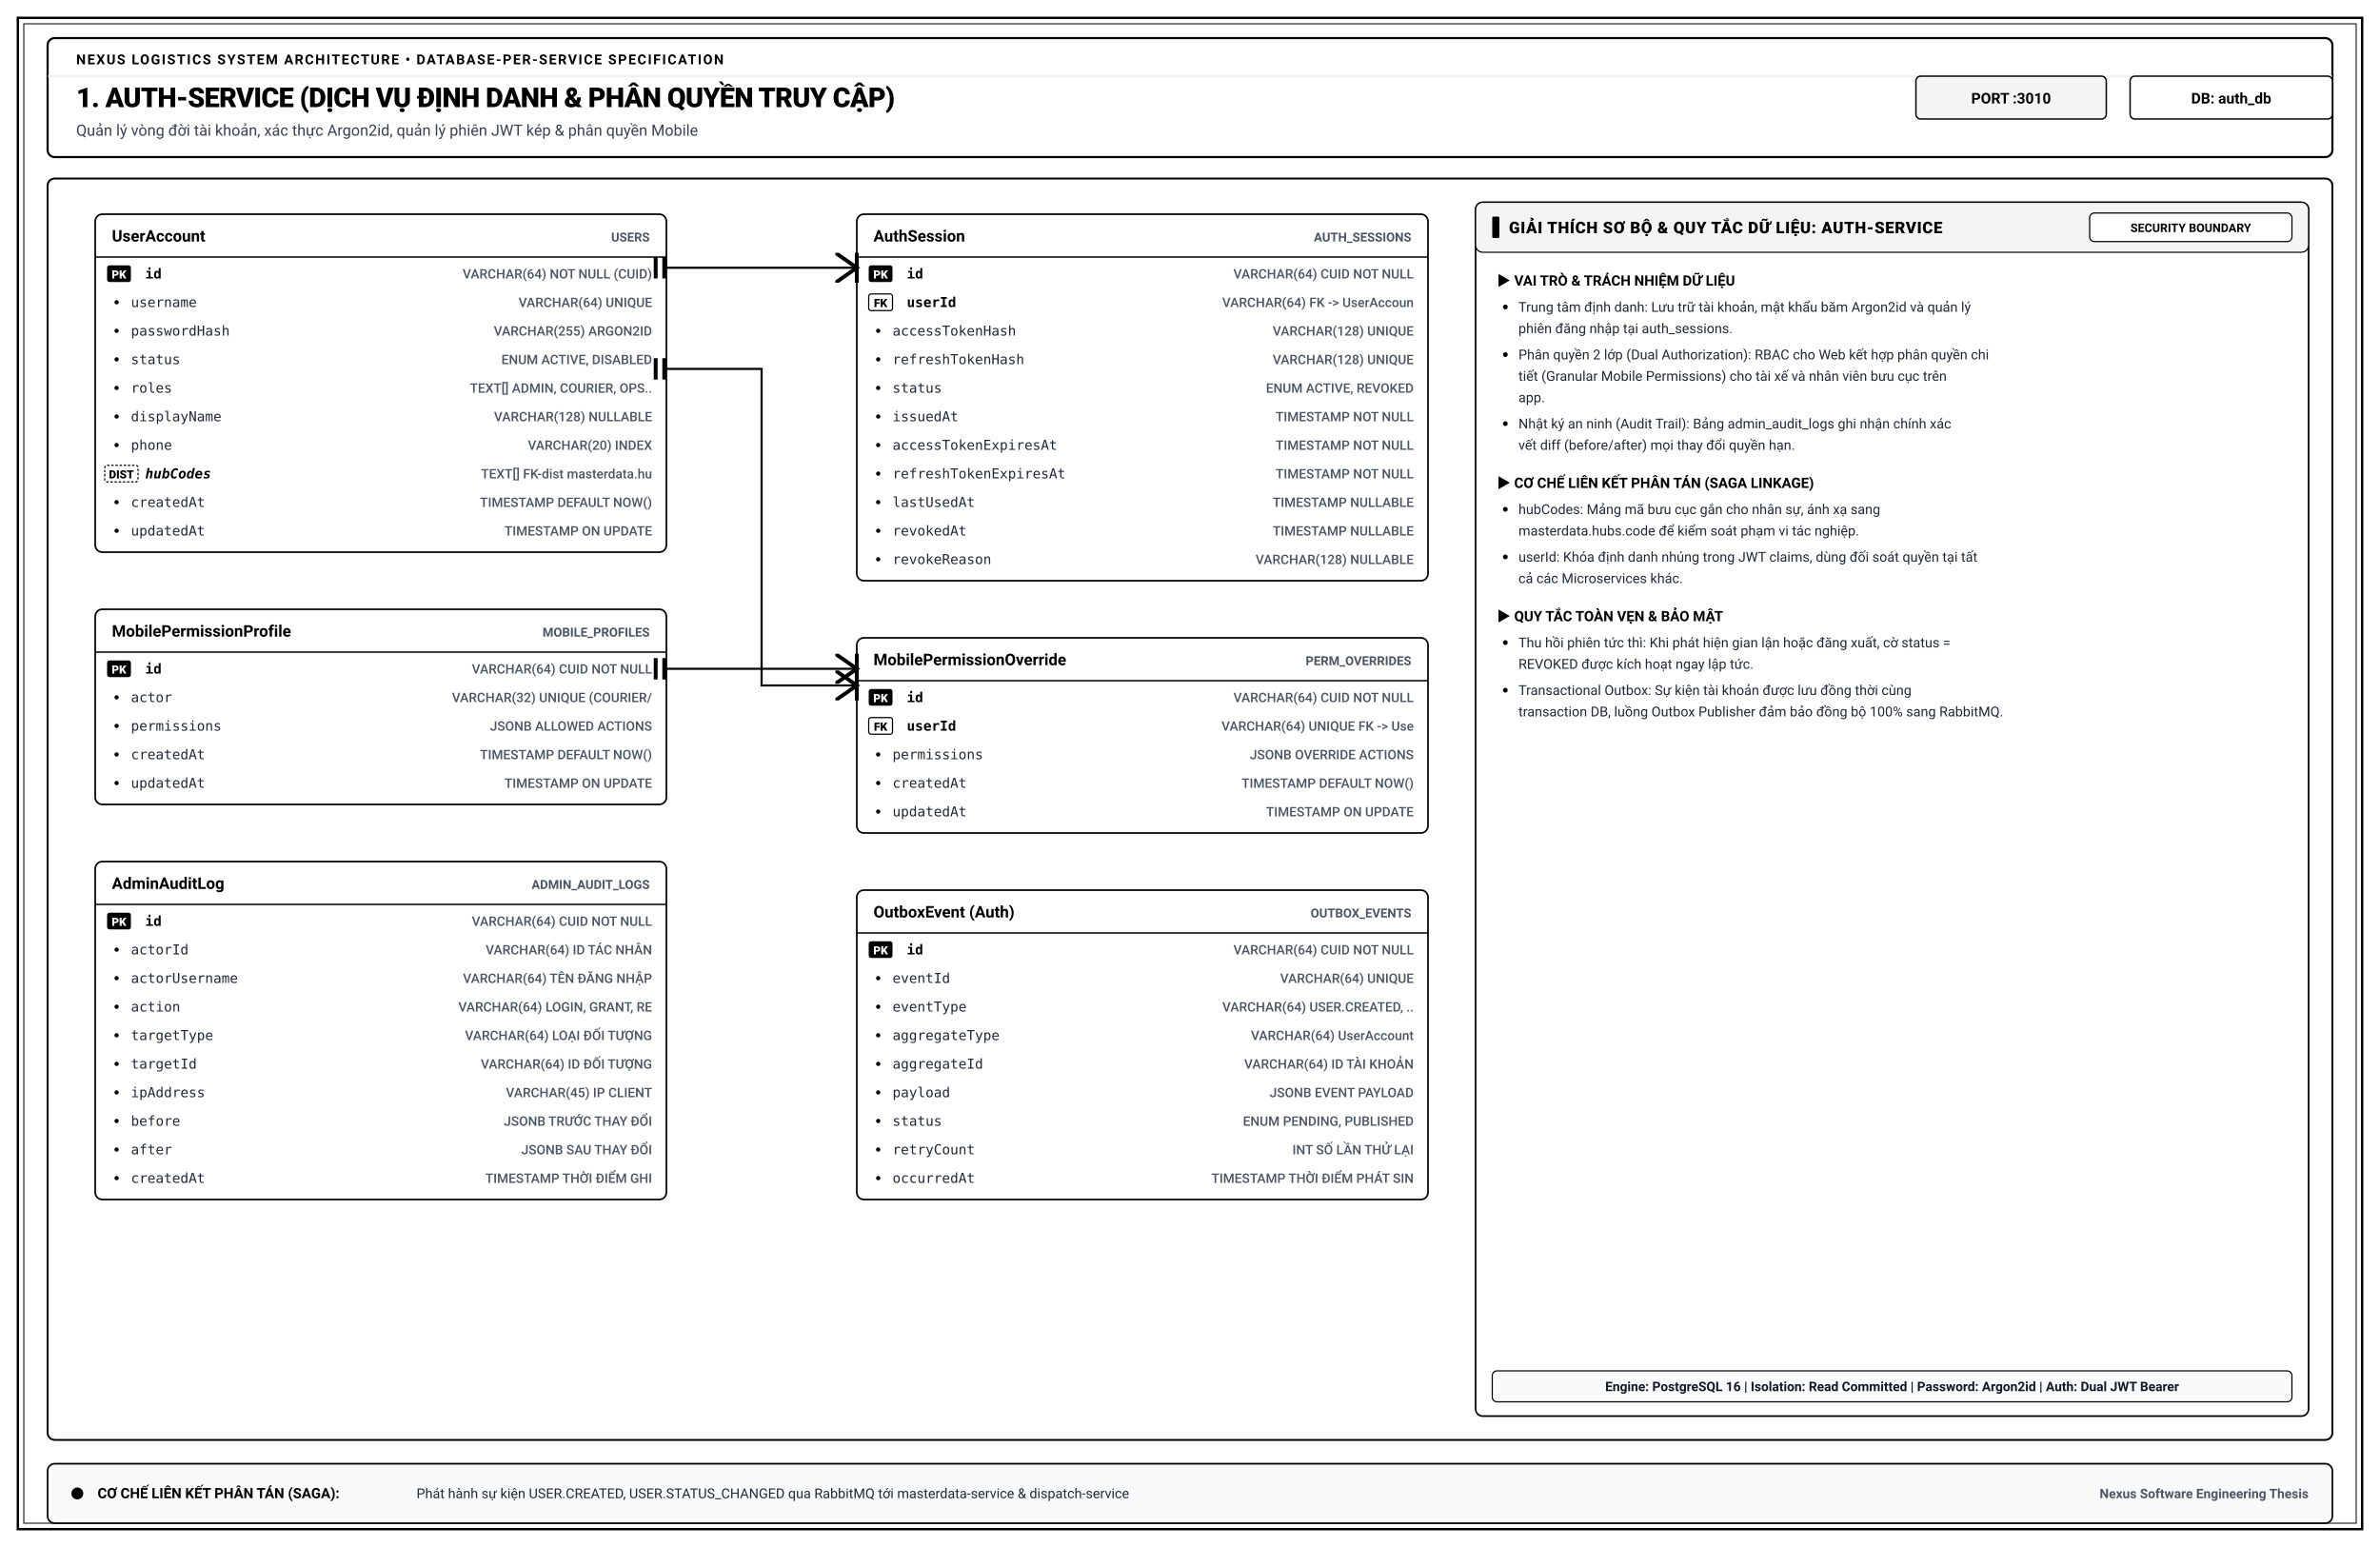
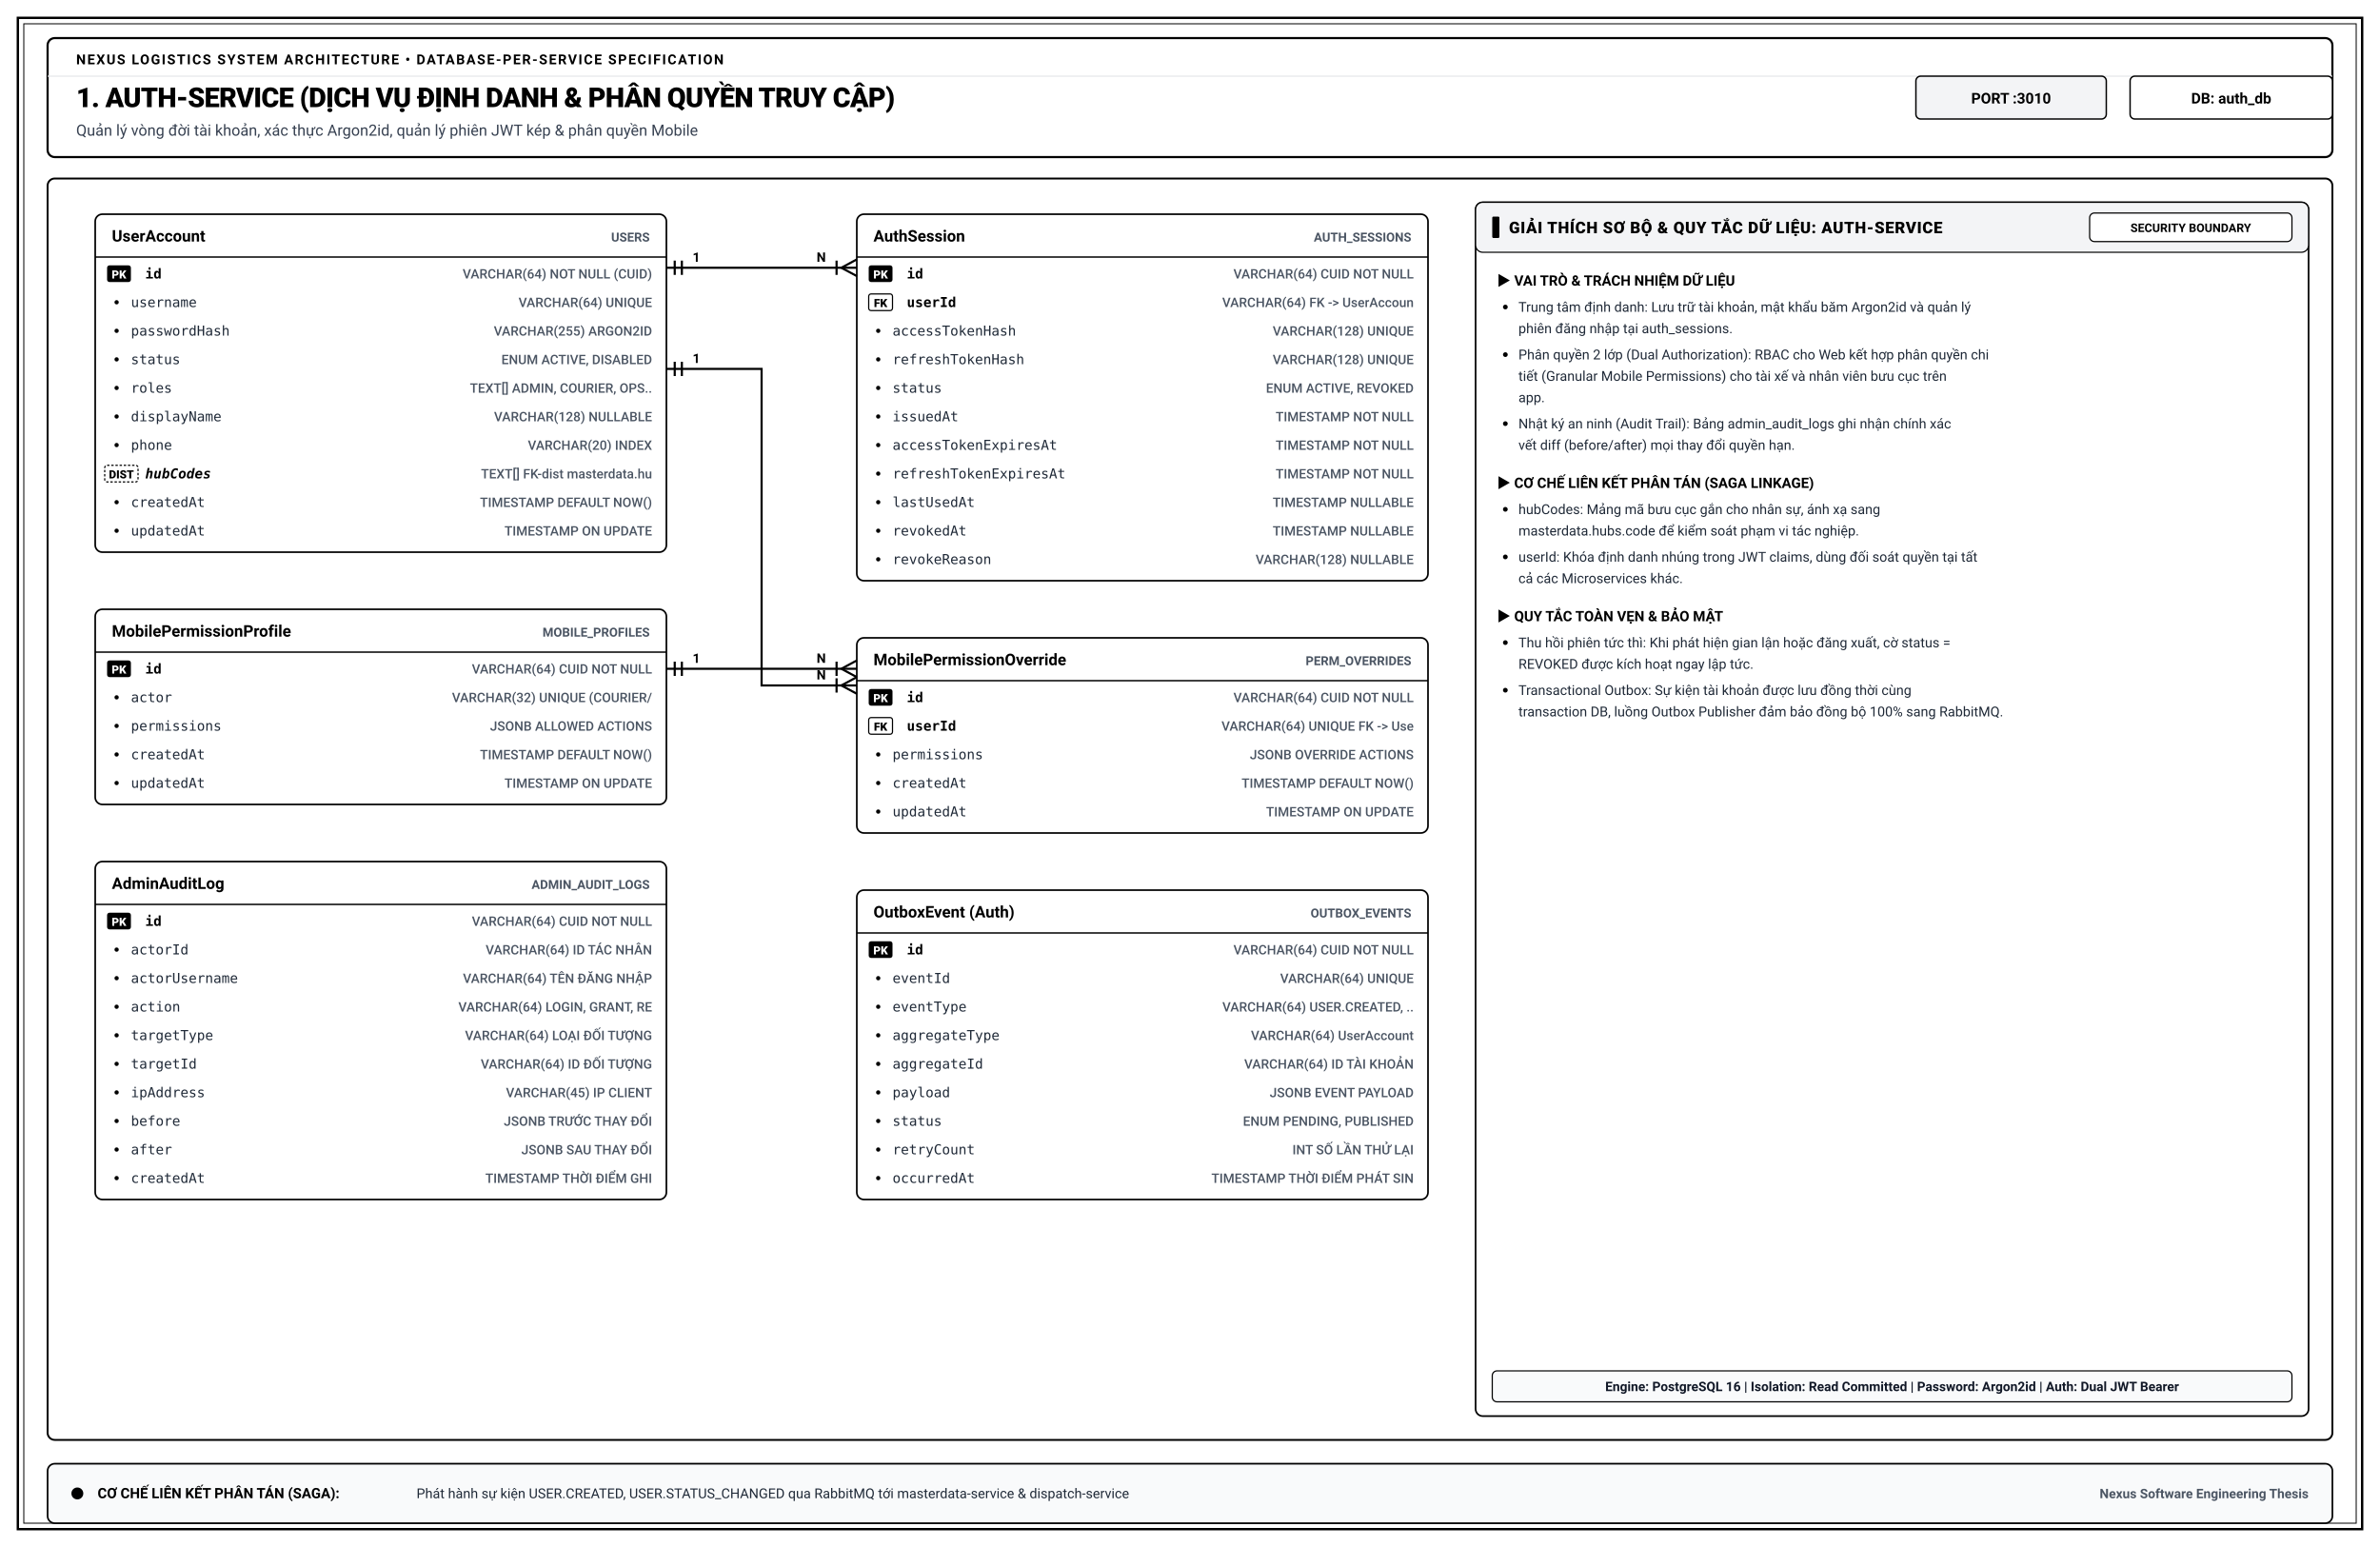
<svg xmlns="http://www.w3.org/2000/svg" viewBox="0 0 2000 1300" width="100%" height="100%" style="background:#FFFFFF;">
-   <defs>
-     <marker id="crow-many" markerWidth="14" markerHeight="14" refX="10" refY="7" orient="auto">
-       <path d="M 0 0 L 10 7 L 0 14 M 10 0 L 10 14" stroke="#000000" stroke-width="1.8" fill="none" />
-     </marker>
-     <marker id="crow-one" markerWidth="14" markerHeight="14" refX="10" refY="7" orient="auto">
-       <line x1="5" y1="2" x2="5" y2="12" stroke="#000000" stroke-width="1.8" />
-       <line x1="9" y1="2" x2="9" y2="12" stroke="#000000" stroke-width="1.8" />
-     </marker>
-     <marker id="arrow-dist" markerWidth="12" markerHeight="12" refX="9" refY="6" orient="auto">
-       <path d="M 0 1 L 9 6 L 0 11 z" fill="#000000" />
-     </marker>
-   </defs>
  <rect width="100%" height="100%" fill="#FFFFFF" />
  <rect x="15" y="15" width="1970" height="1270" fill="none" stroke="#000000" stroke-width="2" />
  <rect x="20" y="20" width="1960" height="1260" fill="none" stroke="#000000" stroke-width="0.8" />
  <style>
    text { font-family: -apple-system, BlinkMacSystemFont, "Segoe UI", Roboto, "Helvetica Neue", Arial, sans-serif; }
    .doc-badge { font-size: 11.5px; font-weight: 700; fill: #000000; letter-spacing: 1.2px; text-transform: uppercase; }
    .doc-title { font-size: 23px; font-weight: 800; fill: #000000; letter-spacing: -0.5px; }
    .doc-subtitle { font-size: 13px; font-weight: 400; fill: #374151; }
    
    .tbl-header { font-size: 13.5px; font-weight: 700; fill: #000000; }
    .tbl-tag { font-size: 10.5px; font-weight: 600; fill: #4B5563; text-transform: uppercase; }
    .tbl-field-pk { font-size: 11.5px; font-weight: 700; fill: #000000; font-family: ui-monospace, Menlo, monospace; }
    .tbl-field-fk { font-size: 11.5px; font-weight: 600; fill: #000000; font-family: ui-monospace, Menlo, monospace; }
    .tbl-field-dist { font-size: 11.5px; font-weight: 600; fill: #000000; font-style: italic; font-family: ui-monospace, Menlo, monospace; }
    .tbl-field-normal { font-size: 11.5px; font-weight: 500; fill: #1F2937; font-family: ui-monospace, Menlo, monospace; }
    .tbl-type { font-size: 11px; font-weight: 500; fill: #4B5563; }

    .badge-pk { font-size: 9.5px; font-weight: 800; fill: #FFFFFF; }
    .badge-fk { font-size: 9.5px; font-weight: 800; fill: #000000; }
    .badge-dist { font-size: 9.5px; font-weight: 800; fill: #000000; }

    .panel-header { font-size: 13.5px; font-weight: 800; fill: #000000; text-transform: uppercase; letter-spacing: 0.5px; }
    .panel-sec-title { font-size: 12px; font-weight: 700; fill: #000000; }
    .panel-body { font-size: 11.5px; font-weight: 400; fill: #1F2937; }
    .panel-bold { font-weight: 700; fill: #000000; }
    .panel-code { font-family: ui-monospace, Menlo, monospace; font-size: 11px; font-weight: 700; fill: #000000; }
  </style>
  <g id="Header" transform="translate(40, 32)">
    <rect width="1920" height="100" rx="6" fill="#FFFFFF" stroke="#000000" stroke-width="1.8" />
    <line x1="0" y1="32" x2="1920" y2="32" stroke="#E5E7EB" stroke-width="1" />
    <text x="24" y="22" class="doc-badge">NEXUS LOGISTICS SYSTEM ARCHITECTURE • DATABASE-PER-SERVICE SPECIFICATION</text>
    <text x="24" y="58" class="doc-title">1. AUTH-SERVICE (DỊCH VỤ ĐỊNH DANH &amp; PHÂN QUYỀN TRUY CẬP)</text>
    <text x="24" y="82" class="doc-subtitle">Quản lý vòng đời tài khoản, xác thực Argon2id, quản lý phiên JWT kép &amp; phân quyền Mobile</text>
    <rect x="1570" y="32" width="160" height="36" rx="4" fill="#F3F4F6" stroke="#000000" stroke-width="1.2" />
    <text x="1650" y="55" font-size="12.5" font-weight="700" fill="#000000" text-anchor="middle">PORT :3010</text>
    <rect x="1750" y="32" width="170" height="36" rx="4" fill="#FFFFFF" stroke="#000000" stroke-width="1.2" />
    <text x="1835" y="55" font-size="12.5" font-weight="700" fill="#000000" text-anchor="middle">DB: auth_db</text>
  </g>
  <g id="ServiceBody" transform="translate(40, 150)">
    <rect width="1920" height="1060" rx="6" fill="#FFFFFF" stroke="#000000" stroke-width="1.6" />
    <g transform="translate(40, 30)">
      <rect width="480" height="284" rx="6" fill="#FFFFFF" stroke="#000000" stroke-width="1.4" />
      <line x1="0" y1="36" x2="480" y2="36" stroke="#000000" stroke-width="1.2" />
      <text x="14" y="23" class="tbl-header">UserAccount</text>
      <text x="466" y="23" class="tbl-tag" text-anchor="end">USERS</text>
      <rect x="10" y="43" width="20" height="14" rx="2" fill="#000000" />
      <text x="20" y="54" class="badge-pk" text-anchor="middle">PK</text>
      <text x="42" y="54" class="tbl-field-pk">id</text>
      <text x="468" y="54" class="tbl-type" text-anchor="end">VARCHAR(64) NOT NULL (CUID)</text>
      <circle cx="18" cy="74" r="1.8" fill="#000000" />
      <text x="30" y="78" class="tbl-field-normal">username</text>
      <text x="468" y="78" class="tbl-type" text-anchor="end">VARCHAR(64) UNIQUE</text>
      <circle cx="18" cy="98" r="1.8" fill="#000000" />
      <text x="30" y="102" class="tbl-field-normal">passwordHash</text>
      <text x="468" y="102" class="tbl-type" text-anchor="end">VARCHAR(255) ARGON2ID</text>
      <circle cx="18" cy="122" r="1.8" fill="#000000" />
      <text x="30" y="126" class="tbl-field-normal">status</text>
      <text x="468" y="126" class="tbl-type" text-anchor="end">ENUM ACTIVE, DISABLED</text>
      <circle cx="18" cy="146" r="1.8" fill="#000000" />
      <text x="30" y="150" class="tbl-field-normal">roles</text>
      <text x="468" y="150" class="tbl-type" text-anchor="end">TEXT[] ADMIN, COURIER, OPS..</text>
      <circle cx="18" cy="170" r="1.8" fill="#000000" />
      <text x="30" y="174" class="tbl-field-normal">displayName</text>
      <text x="468" y="174" class="tbl-type" text-anchor="end">VARCHAR(128) NULLABLE</text>
      <circle cx="18" cy="194" r="1.8" fill="#000000" />
      <text x="30" y="198" class="tbl-field-normal">phone</text>
      <text x="468" y="198" class="tbl-type" text-anchor="end">VARCHAR(20) INDEX</text>
      <rect x="8" y="211" width="28" height="14" rx="2" fill="#FFFFFF" stroke="#000000" stroke-width="1" stroke-dasharray="2 1.5" />
      <text x="22" y="222" class="badge-dist" text-anchor="middle">DIST</text>
      <text x="42" y="222" class="tbl-field-dist">hubCodes</text>
      <text x="468" y="222" class="tbl-type" text-anchor="end">TEXT[] FK-dist masterdata.hu</text>
      <circle cx="18" cy="242" r="1.8" fill="#000000" />
      <text x="30" y="246" class="tbl-field-normal">createdAt</text>
      <text x="468" y="246" class="tbl-type" text-anchor="end">TIMESTAMP DEFAULT NOW()</text>
      <circle cx="18" cy="266" r="1.8" fill="#000000" />
      <text x="30" y="270" class="tbl-field-normal">updatedAt</text>
      <text x="468" y="270" class="tbl-type" text-anchor="end">TIMESTAMP ON UPDATE</text>
    </g>
    <g transform="translate(680, 30)">
      <rect width="480" height="308" rx="6" fill="#FFFFFF" stroke="#000000" stroke-width="1.4" />
      <line x1="0" y1="36" x2="480" y2="36" stroke="#000000" stroke-width="1.2" />
      <text x="14" y="23" class="tbl-header">AuthSession</text>
      <text x="466" y="23" class="tbl-tag" text-anchor="end">AUTH_SESSIONS</text>
      <rect x="10" y="43" width="20" height="14" rx="2" fill="#000000" />
      <text x="20" y="54" class="badge-pk" text-anchor="middle">PK</text>
      <text x="42" y="54" class="tbl-field-pk">id</text>
      <text x="468" y="54" class="tbl-type" text-anchor="end">VARCHAR(64) CUID NOT NULL</text>
      <rect x="10" y="67" width="20" height="14" rx="2" fill="#FFFFFF" stroke="#000000" stroke-width="1" />
      <text x="20" y="78" class="badge-fk" text-anchor="middle">FK</text>
      <text x="42" y="78" class="tbl-field-fk">userId</text>
      <text x="468" y="78" class="tbl-type" text-anchor="end">VARCHAR(64) FK -&gt; UserAccoun</text>
      <circle cx="18" cy="98" r="1.8" fill="#000000" />
      <text x="30" y="102" class="tbl-field-normal">accessTokenHash</text>
      <text x="468" y="102" class="tbl-type" text-anchor="end">VARCHAR(128) UNIQUE</text>
      <circle cx="18" cy="122" r="1.8" fill="#000000" />
      <text x="30" y="126" class="tbl-field-normal">refreshTokenHash</text>
      <text x="468" y="126" class="tbl-type" text-anchor="end">VARCHAR(128) UNIQUE</text>
      <circle cx="18" cy="146" r="1.8" fill="#000000" />
      <text x="30" y="150" class="tbl-field-normal">status</text>
      <text x="468" y="150" class="tbl-type" text-anchor="end">ENUM ACTIVE, REVOKED</text>
      <circle cx="18" cy="170" r="1.8" fill="#000000" />
      <text x="30" y="174" class="tbl-field-normal">issuedAt</text>
      <text x="468" y="174" class="tbl-type" text-anchor="end">TIMESTAMP NOT NULL</text>
      <circle cx="18" cy="194" r="1.8" fill="#000000" />
      <text x="30" y="198" class="tbl-field-normal">accessTokenExpiresAt</text>
      <text x="468" y="198" class="tbl-type" text-anchor="end">TIMESTAMP NOT NULL</text>
      <circle cx="18" cy="218" r="1.8" fill="#000000" />
      <text x="30" y="222" class="tbl-field-normal">refreshTokenExpiresAt</text>
      <text x="468" y="222" class="tbl-type" text-anchor="end">TIMESTAMP NOT NULL</text>
      <circle cx="18" cy="242" r="1.8" fill="#000000" />
      <text x="30" y="246" class="tbl-field-normal">lastUsedAt</text>
      <text x="468" y="246" class="tbl-type" text-anchor="end">TIMESTAMP NULLABLE</text>
      <circle cx="18" cy="266" r="1.8" fill="#000000" />
      <text x="30" y="270" class="tbl-field-normal">revokedAt</text>
      <text x="468" y="270" class="tbl-type" text-anchor="end">TIMESTAMP NULLABLE</text>
      <circle cx="18" cy="290" r="1.8" fill="#000000" />
      <text x="30" y="294" class="tbl-field-normal">revokeReason</text>
      <text x="468" y="294" class="tbl-type" text-anchor="end">VARCHAR(128) NULLABLE</text>
    </g>
    <g transform="translate(40, 362)">
      <rect width="480" height="164" rx="6" fill="#FFFFFF" stroke="#000000" stroke-width="1.4" />
      <line x1="0" y1="36" x2="480" y2="36" stroke="#000000" stroke-width="1.2" />
      <text x="14" y="23" class="tbl-header">MobilePermissionProfile</text>
      <text x="466" y="23" class="tbl-tag" text-anchor="end">MOBILE_PROFILES</text>
      <rect x="10" y="43" width="20" height="14" rx="2" fill="#000000" />
      <text x="20" y="54" class="badge-pk" text-anchor="middle">PK</text>
      <text x="42" y="54" class="tbl-field-pk">id</text>
      <text x="468" y="54" class="tbl-type" text-anchor="end">VARCHAR(64) CUID NOT NULL</text>
      <circle cx="18" cy="74" r="1.8" fill="#000000" />
      <text x="30" y="78" class="tbl-field-normal">actor</text>
      <text x="468" y="78" class="tbl-type" text-anchor="end">VARCHAR(32) UNIQUE (COURIER/</text>
      <circle cx="18" cy="98" r="1.8" fill="#000000" />
      <text x="30" y="102" class="tbl-field-normal">permissions</text>
      <text x="468" y="102" class="tbl-type" text-anchor="end">JSONB ALLOWED ACTIONS</text>
      <circle cx="18" cy="122" r="1.8" fill="#000000" />
      <text x="30" y="126" class="tbl-field-normal">createdAt</text>
      <text x="468" y="126" class="tbl-type" text-anchor="end">TIMESTAMP DEFAULT NOW()</text>
      <circle cx="18" cy="146" r="1.8" fill="#000000" />
      <text x="30" y="150" class="tbl-field-normal">updatedAt</text>
      <text x="468" y="150" class="tbl-type" text-anchor="end">TIMESTAMP ON UPDATE</text>
    </g>
    <g transform="translate(680, 386)">
      <rect width="480" height="164" rx="6" fill="#FFFFFF" stroke="#000000" stroke-width="1.4" />
      <line x1="0" y1="36" x2="480" y2="36" stroke="#000000" stroke-width="1.2" />
      <text x="14" y="23" class="tbl-header">MobilePermissionOverride</text>
      <text x="466" y="23" class="tbl-tag" text-anchor="end">PERM_OVERRIDES</text>
      <rect x="10" y="43" width="20" height="14" rx="2" fill="#000000" />
      <text x="20" y="54" class="badge-pk" text-anchor="middle">PK</text>
      <text x="42" y="54" class="tbl-field-pk">id</text>
      <text x="468" y="54" class="tbl-type" text-anchor="end">VARCHAR(64) CUID NOT NULL</text>
      <rect x="10" y="67" width="20" height="14" rx="2" fill="#FFFFFF" stroke="#000000" stroke-width="1" />
      <text x="20" y="78" class="badge-fk" text-anchor="middle">FK</text>
      <text x="42" y="78" class="tbl-field-fk">userId</text>
      <text x="468" y="78" class="tbl-type" text-anchor="end">VARCHAR(64) UNIQUE FK -&gt; Use</text>
      <circle cx="18" cy="98" r="1.8" fill="#000000" />
      <text x="30" y="102" class="tbl-field-normal">permissions</text>
      <text x="468" y="102" class="tbl-type" text-anchor="end">JSONB OVERRIDE ACTIONS</text>
      <circle cx="18" cy="122" r="1.8" fill="#000000" />
      <text x="30" y="126" class="tbl-field-normal">createdAt</text>
      <text x="468" y="126" class="tbl-type" text-anchor="end">TIMESTAMP DEFAULT NOW()</text>
      <circle cx="18" cy="146" r="1.8" fill="#000000" />
      <text x="30" y="150" class="tbl-field-normal">updatedAt</text>
      <text x="468" y="150" class="tbl-type" text-anchor="end">TIMESTAMP ON UPDATE</text>
    </g>
    <g transform="translate(40, 574)">
      <rect width="480" height="284" rx="6" fill="#FFFFFF" stroke="#000000" stroke-width="1.4" />
      <line x1="0" y1="36" x2="480" y2="36" stroke="#000000" stroke-width="1.2" />
      <text x="14" y="23" class="tbl-header">AdminAuditLog</text>
      <text x="466" y="23" class="tbl-tag" text-anchor="end">ADMIN_AUDIT_LOGS</text>
      <rect x="10" y="43" width="20" height="14" rx="2" fill="#000000" />
      <text x="20" y="54" class="badge-pk" text-anchor="middle">PK</text>
      <text x="42" y="54" class="tbl-field-pk">id</text>
      <text x="468" y="54" class="tbl-type" text-anchor="end">VARCHAR(64) CUID NOT NULL</text>
      <circle cx="18" cy="74" r="1.8" fill="#000000" />
      <text x="30" y="78" class="tbl-field-normal">actorId</text>
      <text x="468" y="78" class="tbl-type" text-anchor="end">VARCHAR(64) ID TÁC NHÂN</text>
      <circle cx="18" cy="98" r="1.8" fill="#000000" />
      <text x="30" y="102" class="tbl-field-normal">actorUsername</text>
      <text x="468" y="102" class="tbl-type" text-anchor="end">VARCHAR(64) TÊN ĐĂNG NHẬP</text>
      <circle cx="18" cy="122" r="1.8" fill="#000000" />
      <text x="30" y="126" class="tbl-field-normal">action</text>
      <text x="468" y="126" class="tbl-type" text-anchor="end">VARCHAR(64) LOGIN, GRANT, RE</text>
      <circle cx="18" cy="146" r="1.8" fill="#000000" />
      <text x="30" y="150" class="tbl-field-normal">targetType</text>
      <text x="468" y="150" class="tbl-type" text-anchor="end">VARCHAR(64) LOẠI ĐỐI TƯỢNG</text>
      <circle cx="18" cy="170" r="1.8" fill="#000000" />
      <text x="30" y="174" class="tbl-field-normal">targetId</text>
      <text x="468" y="174" class="tbl-type" text-anchor="end">VARCHAR(64) ID ĐỐI TƯỢNG</text>
      <circle cx="18" cy="194" r="1.8" fill="#000000" />
      <text x="30" y="198" class="tbl-field-normal">ipAddress</text>
      <text x="468" y="198" class="tbl-type" text-anchor="end">VARCHAR(45) IP CLIENT</text>
      <circle cx="18" cy="218" r="1.8" fill="#000000" />
      <text x="30" y="222" class="tbl-field-normal">before</text>
      <text x="468" y="222" class="tbl-type" text-anchor="end">JSONB TRƯỚC THAY ĐỔI</text>
      <circle cx="18" cy="242" r="1.8" fill="#000000" />
      <text x="30" y="246" class="tbl-field-normal">after</text>
      <text x="468" y="246" class="tbl-type" text-anchor="end">JSONB SAU THAY ĐỔI</text>
      <circle cx="18" cy="266" r="1.8" fill="#000000" />
      <text x="30" y="270" class="tbl-field-normal">createdAt</text>
      <text x="468" y="270" class="tbl-type" text-anchor="end">TIMESTAMP THỜI ĐIỂM GHI</text>
    </g>
    <g transform="translate(680, 598)">
      <rect width="480" height="260" rx="6" fill="#FFFFFF" stroke="#000000" stroke-width="1.4" />
      <line x1="0" y1="36" x2="480" y2="36" stroke="#000000" stroke-width="1.2" />
      <text x="14" y="23" class="tbl-header">OutboxEvent (Auth)</text>
      <text x="466" y="23" class="tbl-tag" text-anchor="end">OUTBOX_EVENTS</text>
      <rect x="10" y="43" width="20" height="14" rx="2" fill="#000000" />
      <text x="20" y="54" class="badge-pk" text-anchor="middle">PK</text>
      <text x="42" y="54" class="tbl-field-pk">id</text>
      <text x="468" y="54" class="tbl-type" text-anchor="end">VARCHAR(64) CUID NOT NULL</text>
      <circle cx="18" cy="74" r="1.8" fill="#000000" />
      <text x="30" y="78" class="tbl-field-normal">eventId</text>
      <text x="468" y="78" class="tbl-type" text-anchor="end">VARCHAR(64) UNIQUE</text>
      <circle cx="18" cy="98" r="1.8" fill="#000000" />
      <text x="30" y="102" class="tbl-field-normal">eventType</text>
      <text x="468" y="102" class="tbl-type" text-anchor="end">VARCHAR(64) USER.CREATED, ..</text>
      <circle cx="18" cy="122" r="1.8" fill="#000000" />
      <text x="30" y="126" class="tbl-field-normal">aggregateType</text>
      <text x="468" y="126" class="tbl-type" text-anchor="end">VARCHAR(64) UserAccount</text>
      <circle cx="18" cy="146" r="1.8" fill="#000000" />
      <text x="30" y="150" class="tbl-field-normal">aggregateId</text>
      <text x="468" y="150" class="tbl-type" text-anchor="end">VARCHAR(64) ID TÀI KHOẢN</text>
      <circle cx="18" cy="170" r="1.8" fill="#000000" />
      <text x="30" y="174" class="tbl-field-normal">payload</text>
      <text x="468" y="174" class="tbl-type" text-anchor="end">JSONB EVENT PAYLOAD</text>
      <circle cx="18" cy="194" r="1.8" fill="#000000" />
      <text x="30" y="198" class="tbl-field-normal">status</text>
      <text x="468" y="198" class="tbl-type" text-anchor="end">ENUM PENDING, PUBLISHED</text>
      <circle cx="18" cy="218" r="1.8" fill="#000000" />
      <text x="30" y="222" class="tbl-field-normal">retryCount</text>
      <text x="468" y="222" class="tbl-type" text-anchor="end">INT SỐ LẦN THỬ LẠI</text>
      <circle cx="18" cy="242" r="1.8" fill="#000000" />
      <text x="30" y="246" class="tbl-field-normal">occurredAt</text>
      <text x="468" y="246" class="tbl-type" text-anchor="end">TIMESTAMP THỜI ĐIỂM PHÁT SIN</text>
    </g>
-     <path d="M 520 75 L 680 75" stroke="#000000" stroke-width="1.8" fill="none" marker-start="url(#crow-one)" marker-end="url(#crow-many)" />
-     <path d="M 520 160 L 600 160 L 600 426 L 680 426" stroke="#000000" stroke-width="1.8" fill="none" marker-start="url(#crow-one)" marker-end="url(#crow-many)" />
-     <path d="M 520 412 L 680 412" stroke="#000000" stroke-width="1.8" fill="none" marker-start="url(#crow-one)" marker-end="url(#crow-many)" />
+     <path d="M 520 75 L 680 75" stroke="#000000" stroke-width="1.8" fill="none" />
+     <line x1="527.0" y1="69.0" x2="527.0" y2="81.0" stroke="#000000" stroke-width="1.8" />
+     <line x1="533.0" y1="69.0" x2="533.0" y2="81.0" stroke="#000000" stroke-width="1.8" />
+     <text x="542.0" y="70.0" font-size="11" font-weight="700" fill="#000000" text-anchor="start">1</text>
+     <path d="M 667.0 75.0 L 680.0 68.0 M 667.0 75.0 L 680.0 82.0" stroke="#000000" stroke-width="1.8" fill="none" />
+     <line x1="663.0" y1="69.0" x2="663.0" y2="81.0" stroke="#000000" stroke-width="1.8" />
+     <text x="654.0" y="70.0" font-size="11" font-weight="700" fill="#000000" text-anchor="end">N</text>
+     <path d="M 520 160 L 600 160 L 600 426 L 680 426" stroke="#000000" stroke-width="1.8" fill="none" />
+     <line x1="527.0" y1="154.0" x2="527.0" y2="166.0" stroke="#000000" stroke-width="1.8" />
+     <line x1="533.0" y1="154.0" x2="533.0" y2="166.0" stroke="#000000" stroke-width="1.8" />
+     <text x="542.0" y="155.0" font-size="11" font-weight="700" fill="#000000" text-anchor="start">1</text>
+     <path d="M 667.0 426.0 L 680.0 419.0 M 667.0 426.0 L 680.0 433.0" stroke="#000000" stroke-width="1.8" fill="none" />
+     <line x1="663.0" y1="420.0" x2="663.0" y2="432.0" stroke="#000000" stroke-width="1.8" />
+     <text x="654.0" y="421.0" font-size="11" font-weight="700" fill="#000000" text-anchor="end">N</text>
+     <path d="M 520 412 L 680 412" stroke="#000000" stroke-width="1.8" fill="none" />
+     <line x1="527.0" y1="406.0" x2="527.0" y2="418.0" stroke="#000000" stroke-width="1.8" />
+     <line x1="533.0" y1="406.0" x2="533.0" y2="418.0" stroke="#000000" stroke-width="1.8" />
+     <text x="542.0" y="407.0" font-size="11" font-weight="700" fill="#000000" text-anchor="start">1</text>
+     <path d="M 667.0 412.0 L 680.0 405.0 M 667.0 412.0 L 680.0 419.0" stroke="#000000" stroke-width="1.8" fill="none" />
+     <line x1="663.0" y1="406.0" x2="663.0" y2="418.0" stroke="#000000" stroke-width="1.8" />
+     <text x="654.0" y="407.0" font-size="11" font-weight="700" fill="#000000" text-anchor="end">N</text>
    <g transform="translate(1200, 20)">
      <rect width="700" height="1020" rx="6" fill="#FFFFFF" stroke="#000000" stroke-width="1.4" />
      <rect x="0" y="0" width="700" height="42" rx="6" fill="#F3F4F6" stroke="#000000" stroke-width="1" />
      <rect x="14" y="12" width="6" height="18" rx="1" fill="#000000" />
      <text x="28" y="26" class="panel-header">GIẢI THÍCH SƠ BỘ &amp; QUY TẮC DỮ LIỆU: AUTH-SERVICE</text>
      <rect x="516" y="9" width="170" height="24" rx="4" fill="#FFFFFF" stroke="#000000" stroke-width="1" />
      <text x="601.0" y="25" font-size="10" font-weight="700" fill="#000000" text-anchor="middle">SECURITY BOUNDARY</text>
      <text x="18" y="70" class="panel-sec-title">▶ VAI TRÒ &amp; TRÁCH NHIỆM DỮ LIỆU</text>
      <circle cx="25" cy="88" r="2" fill="#000000" />
      <text x="36" y="92" class="panel-body">Trung tâm định danh: Lưu trữ tài khoản, mật khẩu băm Argon2id và quản lý</text>
      <text x="36" y="110" class="panel-body">phiên đăng nhập tại auth_sessions.</text>
      <circle cx="25" cy="128" r="2" fill="#000000" />
      <text x="36" y="132" class="panel-body">Phân quyền 2 lớp (Dual Authorization): RBAC cho Web kết hợp phân quyền chi</text>
      <text x="36" y="150" class="panel-body">tiết (Granular Mobile Permissions) cho tài xế và nhân viên bưu cục trên</text>
      <text x="36" y="168" class="panel-body">app.</text>
      <circle cx="25" cy="186" r="2" fill="#000000" />
      <text x="36" y="190" class="panel-body">Nhật ký an ninh (Audit Trail): Bảng admin_audit_logs ghi nhận chính xác</text>
      <text x="36" y="208" class="panel-body">vết diff (before/after) mọi thay đổi quyền hạn.</text>
      <text x="18" y="240" class="panel-sec-title">▶ CƠ CHẾ LIÊN KẾT PHÂN TÁN (SAGA LINKAGE)</text>
      <circle cx="25" cy="258" r="2" fill="#000000" />
      <text x="36" y="262" class="panel-body">hubCodes: Mảng mã bưu cục gắn cho nhân sự, ánh xạ sang</text>
      <text x="36" y="280" class="panel-body">masterdata.hubs.code để kiểm soát phạm vi tác nghiệp.</text>
      <circle cx="25" cy="298" r="2" fill="#000000" />
      <text x="36" y="302" class="panel-body">userId: Khóa định danh nhúng trong JWT claims, dùng đối soát quyền tại tất</text>
      <text x="36" y="320" class="panel-body">cả các Microservices khác.</text>
      <text x="18" y="352" class="panel-sec-title">▶ QUY TẮC TOÀN VẸN &amp; BẢO MẬT</text>
      <circle cx="25" cy="370" r="2" fill="#000000" />
      <text x="36" y="374" class="panel-body">Thu hồi phiên tức thì: Khi phát hiện gian lận hoặc đăng xuất, cờ status =</text>
      <text x="36" y="392" class="panel-body">REVOKED được kích hoạt ngay lập tức.</text>
      <circle cx="25" cy="410" r="2" fill="#000000" />
      <text x="36" y="414" class="panel-body">Transactional Outbox: Sự kiện tài khoản được lưu đồng thời cùng</text>
      <text x="36" y="432" class="panel-body">transaction DB, luồng Outbox Publisher đảm bảo đồng bộ 100% sang RabbitMQ.</text>
      <rect x="14" y="982" width="672" height="26" rx="4" fill="#F9FAFB" stroke="#000000" stroke-width="1" />
      <text x="350.0" y="999" font-size="11" font-weight="600" fill="#111827" text-anchor="middle">Engine: PostgreSQL 16 | Isolation: Read Committed | Password: Argon2id | Auth: Dual JWT Bearer</text>
    </g>
  </g>
  <g id="FooterSaga" transform="translate(40, 1230)">
    <rect width="1920" height="50" rx="6" fill="#F9FAFB" stroke="#000000" stroke-width="1.4" />
    <circle cx="25" cy="25" r="5" fill="#000000" />
    <text x="42" y="29" font-size="12" font-weight="700" fill="#000000">CƠ CHẾ LIÊN KẾT PHÂN TÁN (SAGA):</text>
    <text x="310" y="29" font-size="11.5" fill="#1F2937">Phát hành sự kiện USER.CREATED, USER.STATUS_CHANGED qua RabbitMQ tới masterdata-service &amp; dispatch-service</text>
    <text x="1900" y="29" font-size="11" font-weight="600" fill="#4B5563" text-anchor="end">Nexus Software Engineering Thesis</text>
  </g>
</svg>
